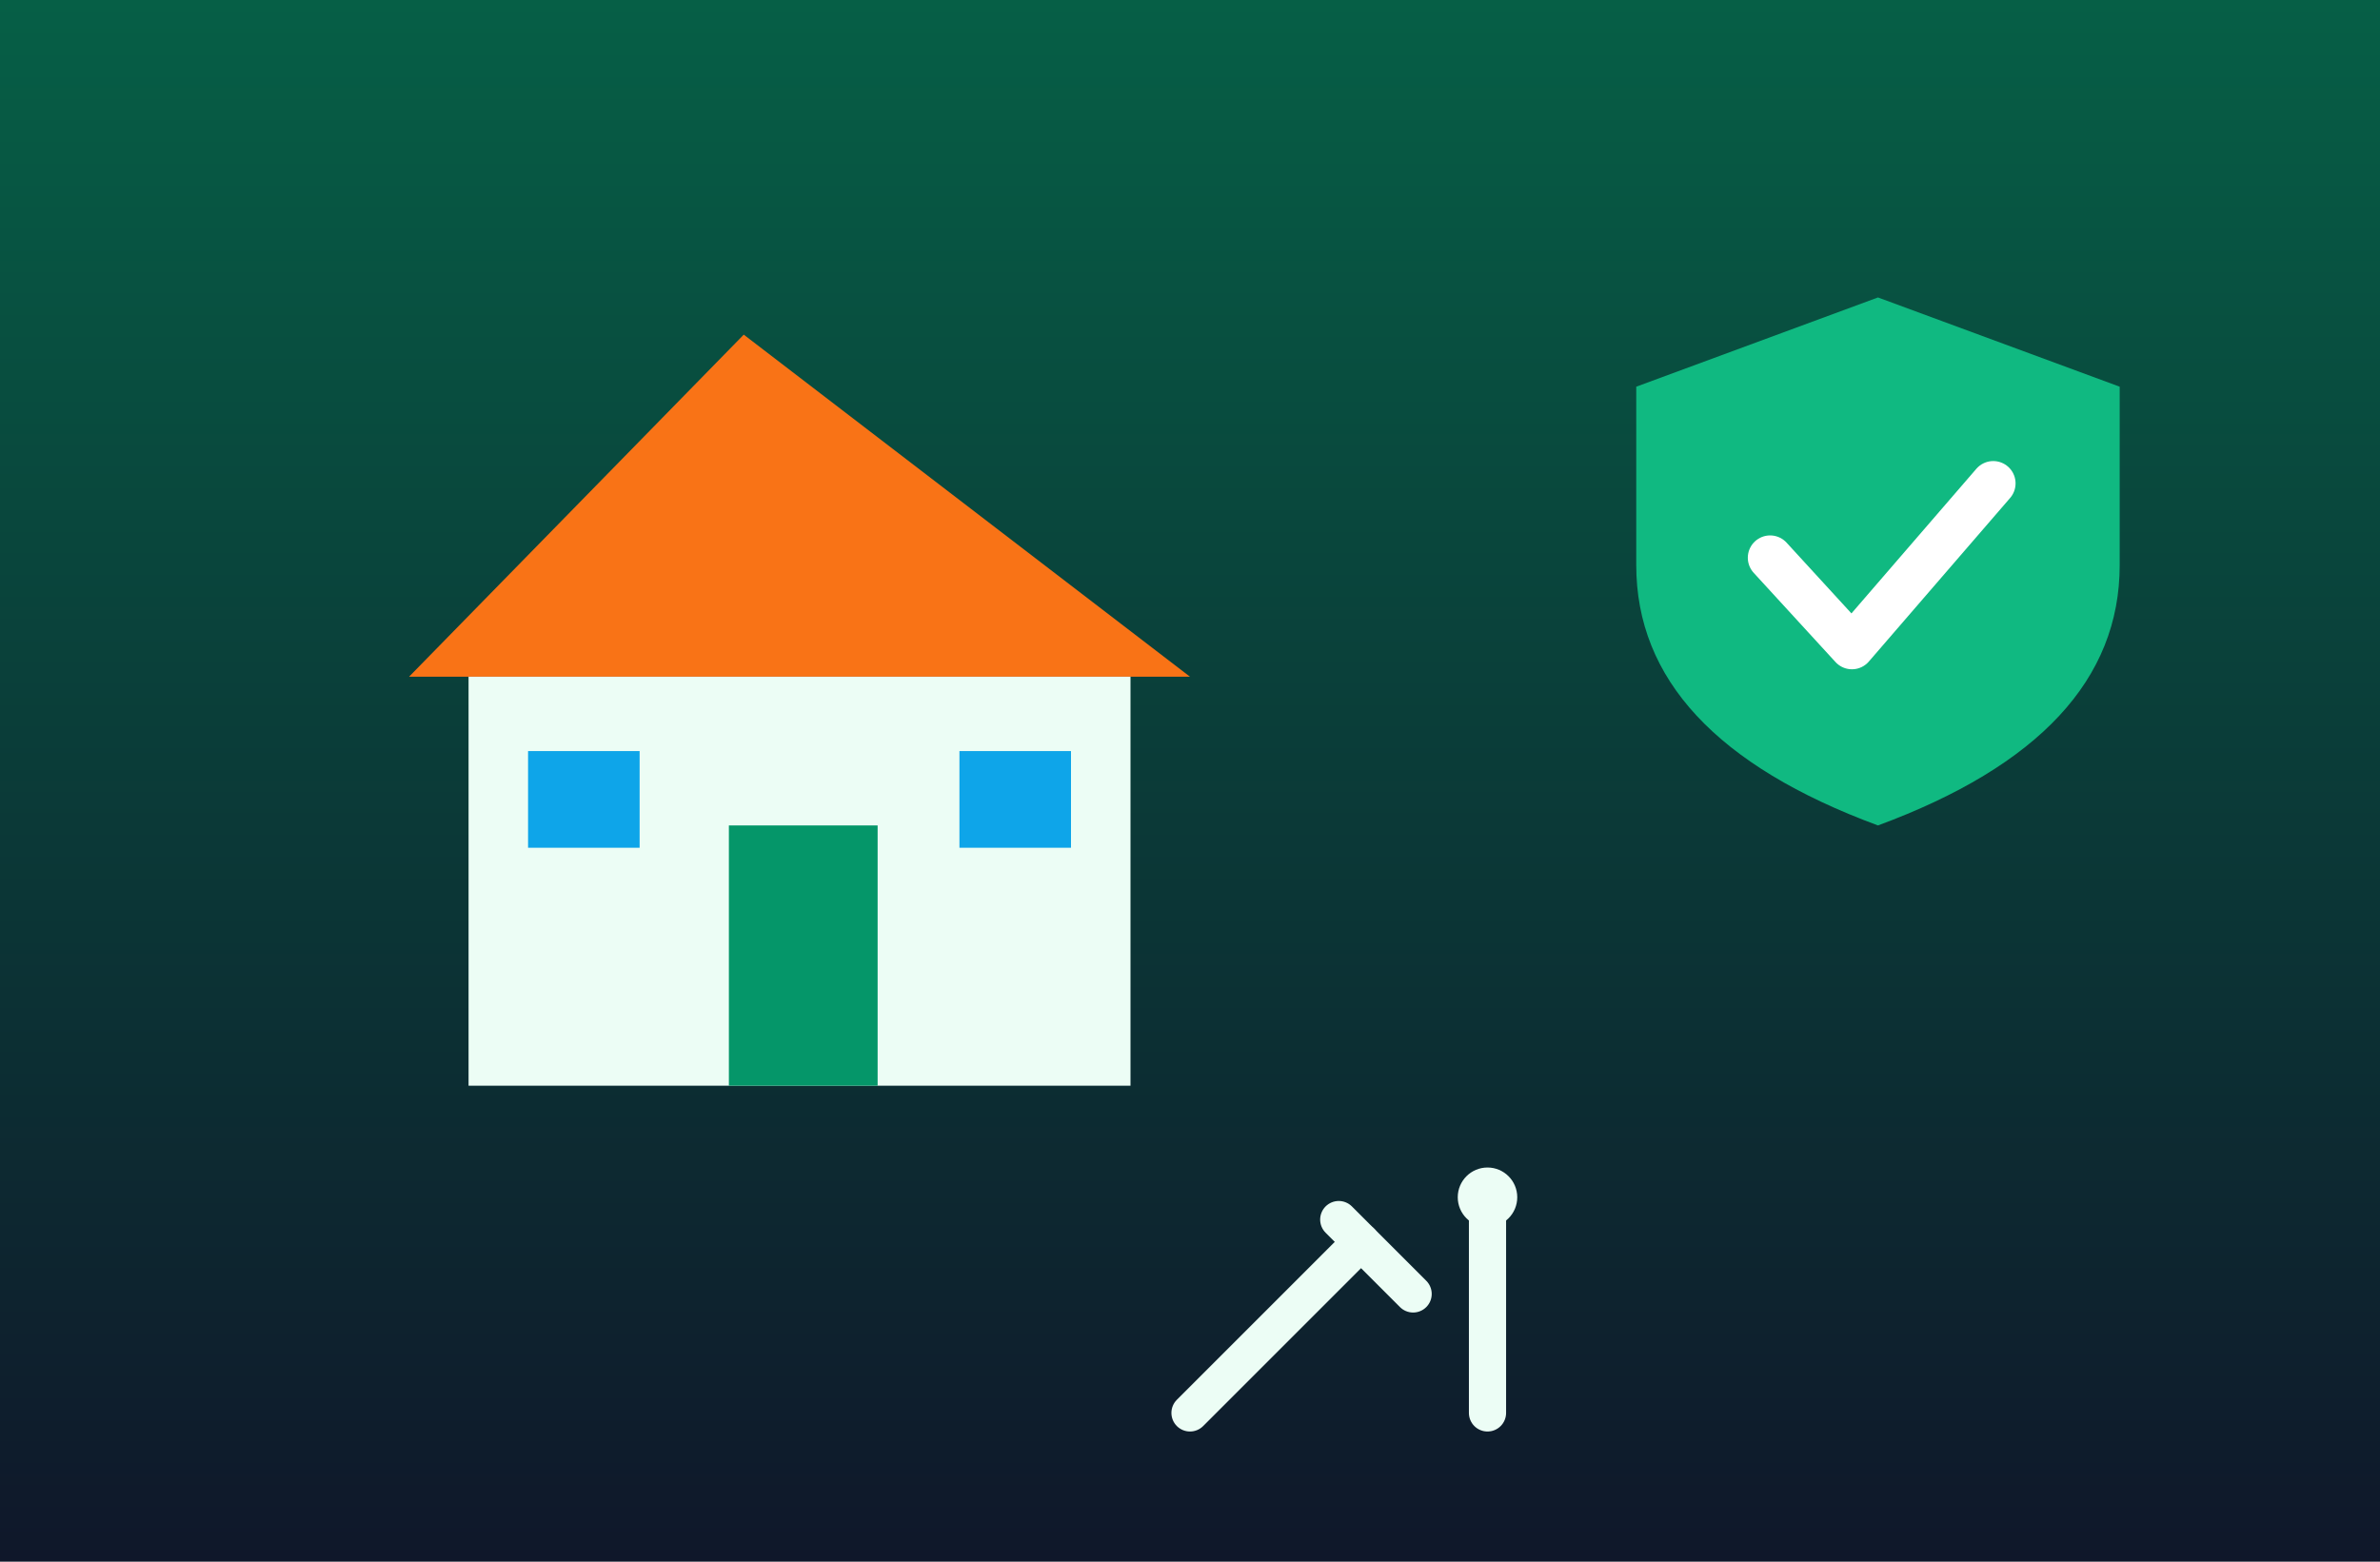
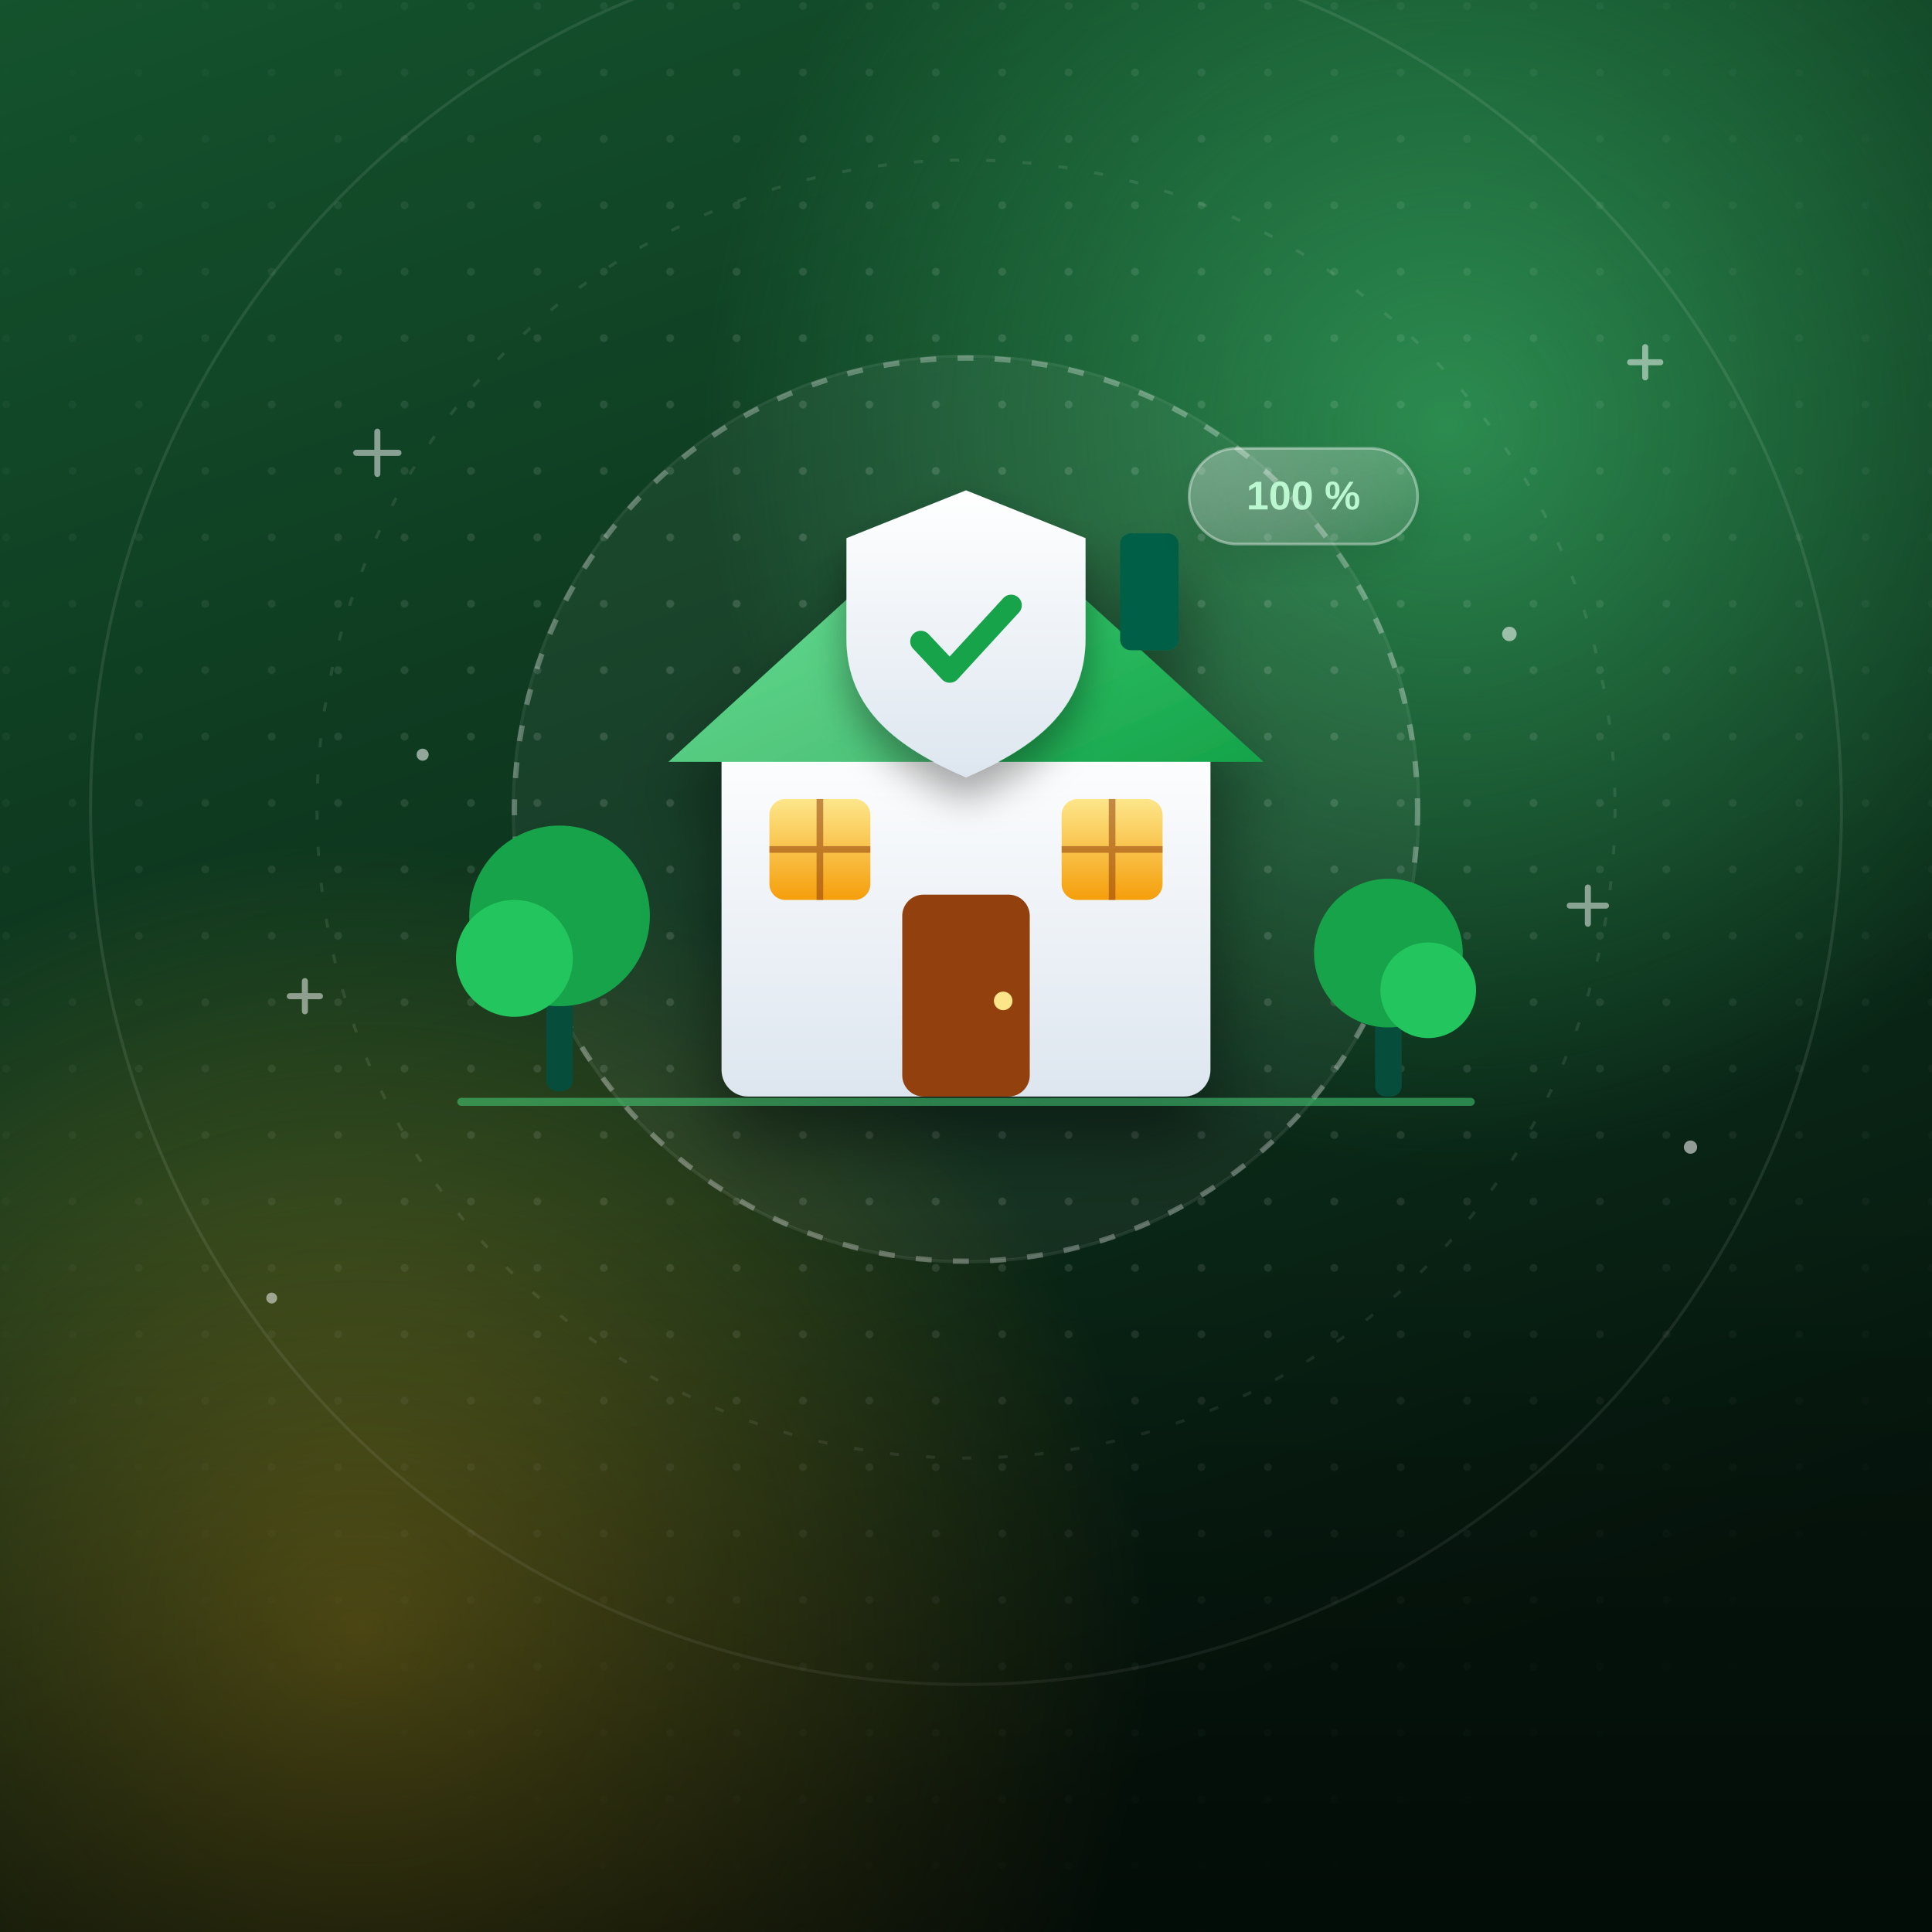
- <svg xmlns="http://www.w3.org/2000/svg" width="640" height="420" viewBox="0 0 640 420">
+ <svg xmlns="http://www.w3.org/2000/svg" width="640" height="640" viewBox="0 0 640 640">
  <defs>
-     <linearGradient id="bg" x1="0" y1="0" x2="0" y2="1">
-       <stop offset="0" stop-color="#065F46" />
-       <stop offset="1" stop-color="#0F172A" />
+     <linearGradient id="bg" x1="0" y1="0" x2="0.35" y2="1">
+       <stop offset="0" stop-color="#14532D" />
+       <stop offset="1" stop-color="#06170E" />
    </linearGradient>
+     <radialGradient id="glowA">
+       <stop offset="0" stop-color="#4ADE80" stop-opacity=".5" />
+       <stop offset="1" stop-color="#4ADE80" stop-opacity="0" />
+     </radialGradient>
+     <radialGradient id="glowB">
+       <stop offset="0" stop-color="#FBBF24" stop-opacity=".38" />
+       <stop offset="1" stop-color="#FBBF24" stop-opacity="0" />
+     </radialGradient>
+     <pattern id="dots" width="22" height="22" patternUnits="userSpaceOnUse">
+       <circle cx="2" cy="2" r="1.3" fill="#fff" fill-opacity=".18" />
+     </pattern>
+     <radialGradient id="fade" cx=".5" cy=".4" r=".62">
+       <stop offset="0" stop-color="#fff" />
+       <stop offset="1" stop-color="#000" />
+     </radialGradient>
+     <mask id="dotmask">
+       <rect width="640" height="640" fill="url(#fade)" />
+     </mask>
+     <linearGradient id="glass" x1="0" y1="0" x2="1" y2="1">
+       <stop offset="0" stop-color="#fff" stop-opacity=".34" />
+       <stop offset="1" stop-color="#fff" stop-opacity=".09" />
+     </linearGradient>
+     <linearGradient id="paper" x1="0" y1="0" x2="0" y2="1">
+       <stop offset="0" stop-color="#FFFFFF" />
+       <stop offset="1" stop-color="#DDE6EF" />
+     </linearGradient>
+     <linearGradient id="acc" x1="0" y1="0" x2="1" y2="1">
+       <stop offset="0" stop-color="#4ADE80" />
+       <stop offset="1" stop-color="#16A34A" />
+     </linearGradient>
+     <linearGradient id="warm" x1="0" y1="0" x2="0" y2="1">
+       <stop offset="0" stop-color="#FDE68A" />
+       <stop offset="1" stop-color="#F59E0B" />
+     </linearGradient>
+     <linearGradient id="ground" x1="0" y1="0" x2="0" y2="1">
+       <stop offset="0" stop-color="#000" stop-opacity="0" />
+       <stop offset="1" stop-color="#000" stop-opacity=".45" />
+     </linearGradient>
+     <filter id="sh" x="-30%" y="-30%" width="160%" height="175%">
+       <feDropShadow dx="0" dy="16" stdDeviation="14" flood-color="#000" flood-opacity=".42" />
+     </filter>
+     <filter id="sh2" x="-30%" y="-30%" width="160%" height="175%">
+       <feDropShadow dx="0" dy="8" stdDeviation="7" flood-color="#000" flood-opacity=".35" />
+     </filter>
+     <filter id="soft" x="-50%" y="-50%" width="200%" height="200%">
+       <feGaussianBlur stdDeviation="9" />
+     </filter>
  </defs>
-   <rect width="640" height="420" fill="url(#bg)" />
-   <g transform="translate(110 90)">
-     <path d="M90 0 L210 92 L0 92 Z" fill="#F97316" />
-     <rect x="16" y="92" width="178" height="110" fill="#ECFDF5" />
-     <rect x="86" y="132" width="40" height="70" fill="#059669" />
-     <rect x="32" y="112" width="30" height="26" fill="#0EA5E9" />
-     <rect x="148" y="112" width="30" height="26" fill="#0EA5E9" />
+   <rect width="640" height="640" fill="url(#bg)" />
+   <circle cx="480" cy="140" r="250" fill="url(#glowA)" />
+   <circle cx="120" cy="540" r="260" fill="url(#glowB)" />
+   <rect width="640" height="640" fill="url(#dots)" mask="url(#dotmask)" />
+   <g fill="none" stroke="#fff" stroke-opacity=".09">
+     <circle cx="320" cy="268" r="150" />
+     <circle cx="320" cy="268" r="215" stroke-dasharray="3 9" />
+     <circle cx="320" cy="268" r="290" />
  </g>
-   <g transform="translate(440 80)">
-     <path d="M65 0 L130 24 L130 72 Q130 118 65 142 Q0 118 0 72 L0 24 Z" fill="#10B981" />
-     <path d="M36 70 L58 94 L96 50" stroke="#fff" stroke-width="12" fill="none" stroke-linecap="round" stroke-linejoin="round" />
+   <g stroke="#fff" stroke-opacity=".5" stroke-width="2" stroke-linecap="round">
+     <path d="M118 150h14M125 143v14" />
+     <path d="M520 300h12M526 294v12" />
+     <path d="M540 120h10M545 115v10" />
+     <path d="M96 330h10M101 325v10" />
  </g>
-   <g transform="translate(320 320)" stroke="#ECFDF5" stroke-width="10" fill="none" stroke-linecap="round">
-     <path d="M0 60 L46 14" />
-     <path d="M40 8 L60 28" />
-     <path d="M80 60 L80 8" />
-     <circle cx="80" cy="2" r="8" fill="#ECFDF5" stroke="none" />
+   <g fill="#fff" fill-opacity=".55">
+     <circle cx="500" cy="210" r="2.4" />
+     <circle cx="140" cy="250" r="2" />
+     <circle cx="560" cy="380" r="2.2" />
+     <circle cx="90" cy="430" r="1.8" />
  </g>
+   <g transform="translate(0 -30) translate(320 285) scale(.88) translate(-320 -285)">
+     <circle cx="320" cy="300" r="170" fill="#fff" fill-opacity=".05" stroke="#fff" stroke-opacity=".3" stroke-width="2" stroke-dasharray="6 8" />
+     <g>
+       <rect x="162" y="360" width="10" height="46" rx="4" fill="#064E3B" />
+       <circle cx="167" cy="340" r="34" fill="#16A34A" />
+       <circle cx="150" cy="356" r="22" fill="#22C55E" />
+       <rect x="474" y="372" width="10" height="36" rx="4" fill="#064E3B" />
+       <circle cx="479" cy="354" r="28" fill="#16A34A" />
+       <circle cx="494" cy="368" r="18" fill="#22C55E" />
+     </g>
+     <g filter="url(#sh)">
+       <rect x="228" y="270" width="184" height="138" rx="10" fill="url(#paper)" />
+       <path d="M208 282L320 180l112 102z" fill="url(#acc)" />
+       <path d="M208 282L320 180v102z" fill="#fff" fill-opacity=".18" />
+       <rect x="378" y="196" width="22" height="44" rx="4" fill="#065F46" />
+       <rect x="296" y="332" width="48" height="76" rx="8" fill="#92400E" />
+       <circle cx="334" cy="372" r="3.5" fill="#FDE68A" />
+       <rect x="246" y="296" width="38" height="38" rx="6" fill="url(#warm)" />
+       <rect x="356" y="296" width="38" height="38" rx="6" fill="url(#warm)" />
+       <path d="M265 296v38M246 315h38M375 296v38M356 315h38" stroke="#92400E" stroke-opacity=".55" stroke-width="2.5" />
+     </g>
+     <g filter="url(#sh2)">
+       <path d="M320 179.8 L365 197.8 V235.6 C365 262.6 345.2 277 320 287.8 C294.8 277 275 262.6 275 235.6 V197.8 Z" fill="url(#paper)" />
+       <path d="M303 236.68 l10.88 11.56 l23.12 -25.16" fill="none" stroke="#16A34A" stroke-width="8" stroke-linecap="round" stroke-linejoin="round" />
+     </g>
+     <path d="M130 410h380" stroke="#4ADE80" stroke-opacity=".5" stroke-width="3" stroke-linecap="round" />
+     <g filter="url(#sh2)">
+       <rect x="404" y="164" width="86" height="36" rx="18" fill="url(#glass)" stroke="#fff" stroke-opacity=".38" />
+       <text x="447" y="187" text-anchor="middle" font-family="Arial, Helvetica, sans-serif" font-weight="700" font-size="15.12" fill="#BBF7D0">100 %</text>
+     </g>
+   </g>
+   <rect y="400" width="640" height="240" fill="url(#ground)" />
</svg>
